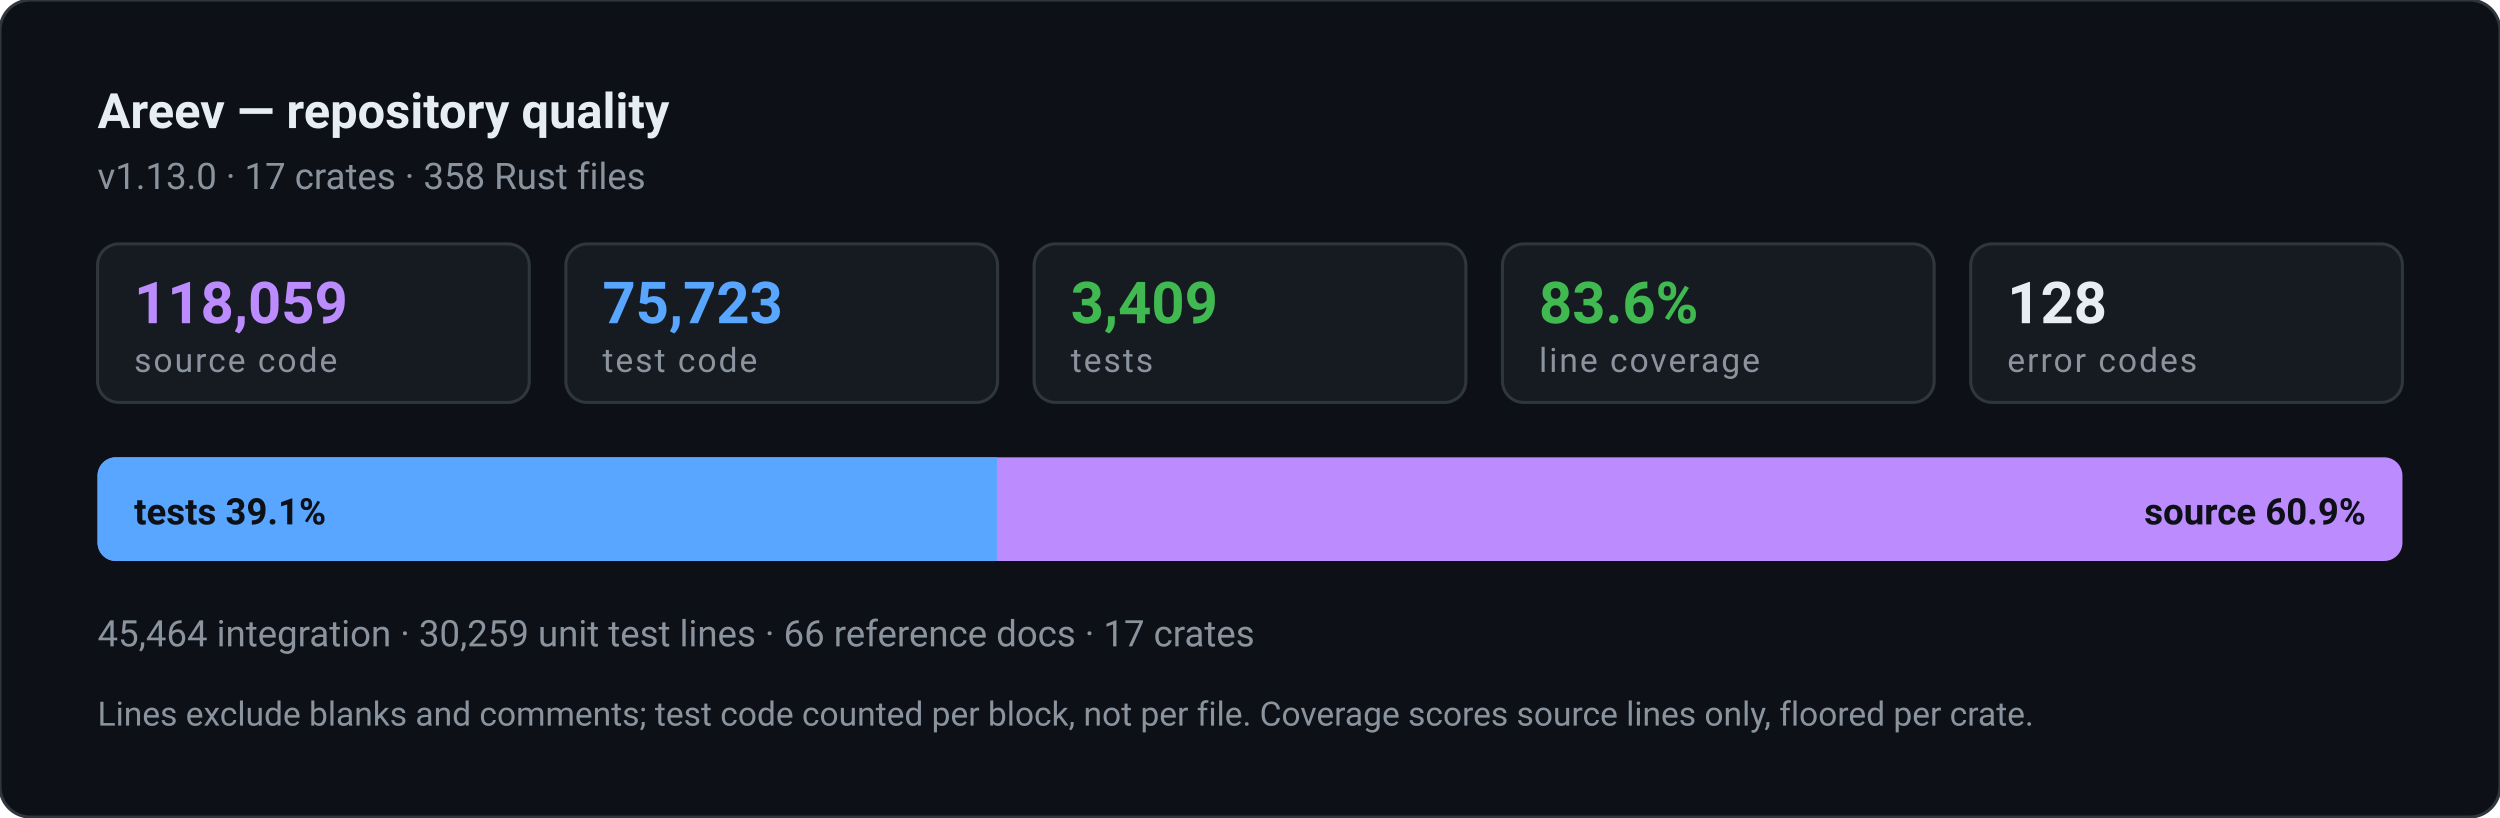
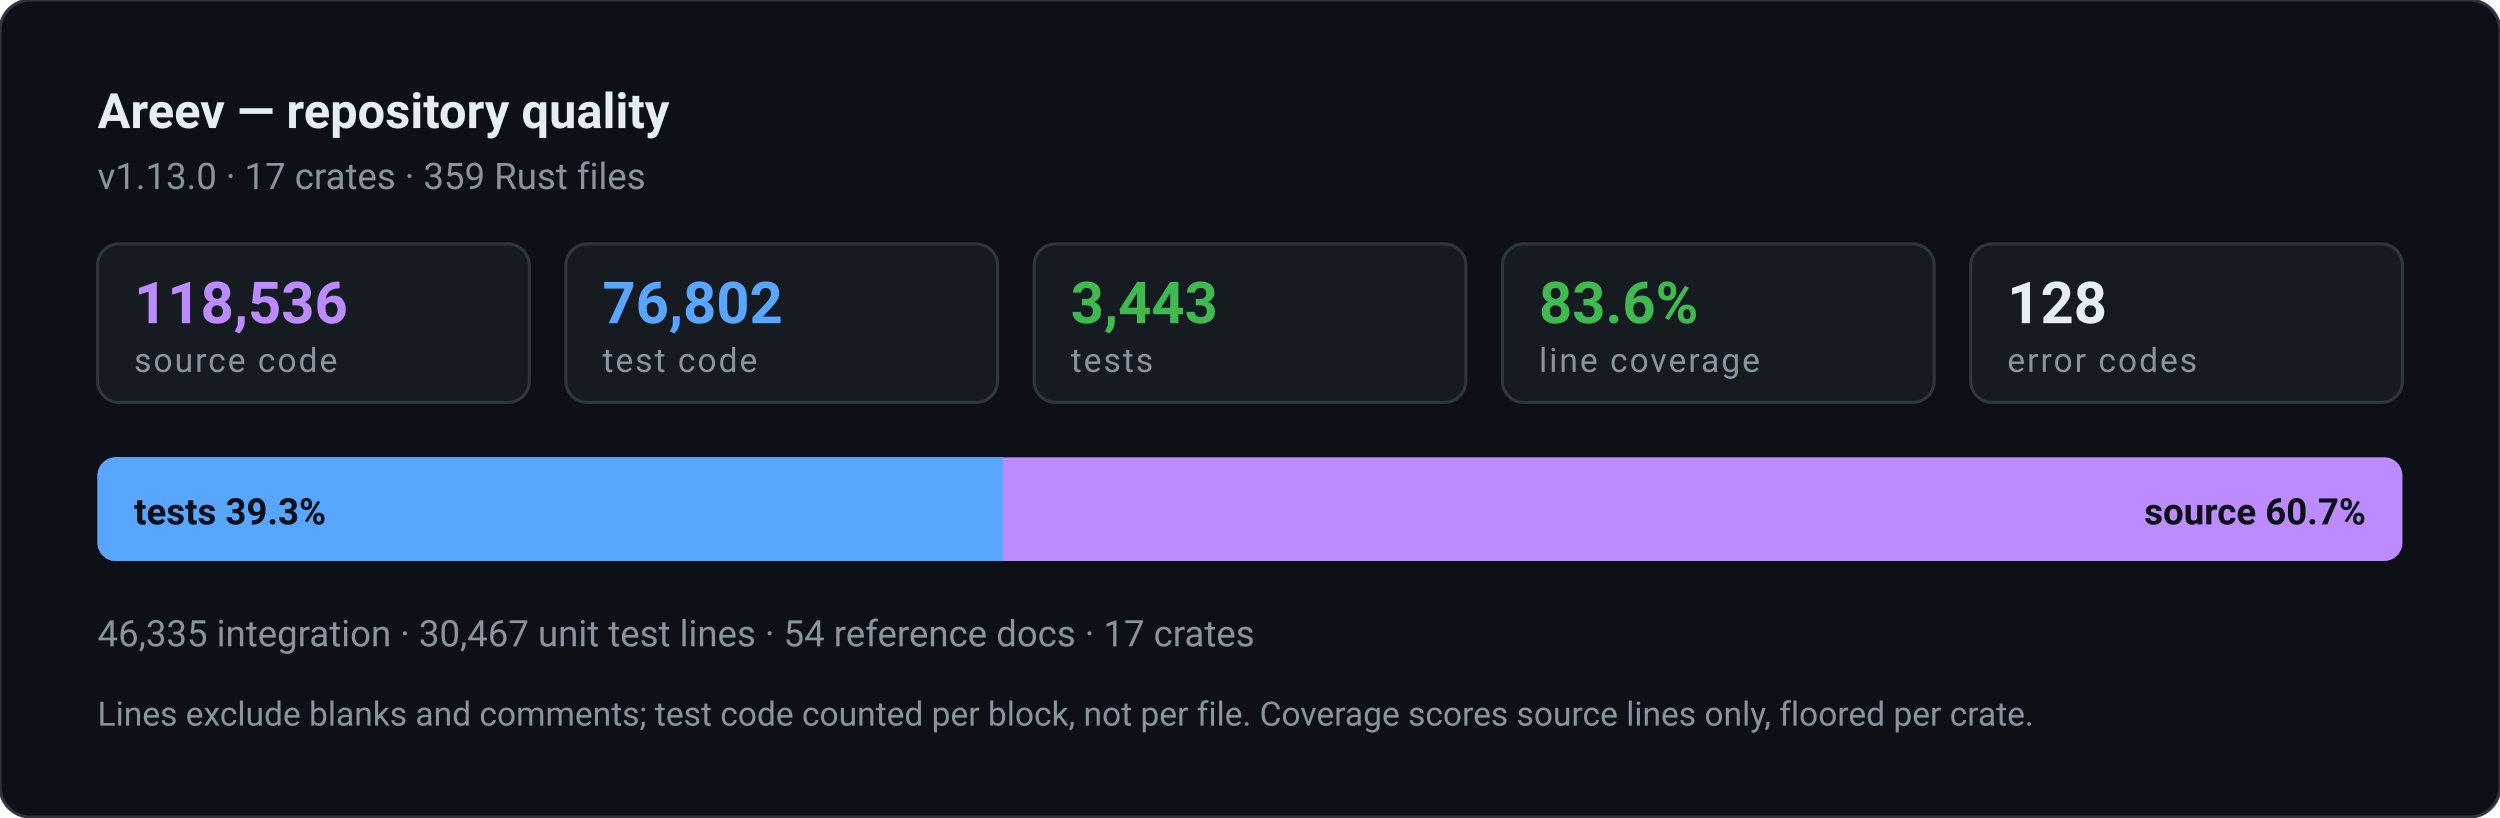
- <svg xmlns="http://www.w3.org/2000/svg" width="820" height="268" viewBox="0 0 820 268" role="img" aria-label="Areev repository quality: 75,723 lines of test code against 118,059 lines of source, 3,409 tests, 83.6% line coverage">
+ <svg xmlns="http://www.w3.org/2000/svg" width="820" height="268" viewBox="0 0 820 268" role="img" aria-label="Areev repository quality: 76,802 lines of test code against 118,536 lines of source, 3,443 tests, 83.6% line coverage">
  <style>text{font-family:ui-sans-serif,-apple-system,"Segoe UI",Roboto,Helvetica,Arial,sans-serif}.n{font-weight:700;font-variant-numeric:tabular-nums}.l{font-size:11px;letter-spacing:.06em;text-transform:uppercase}</style>
  <rect width="820" height="268" rx="10" fill="#0d1117" stroke="#30363d" />
  <text x="32" y="42" class="n" font-size="16" fill="#e6edf3">Areev — repository quality</text>
-   <text x="32" y="62" font-size="12" fill="#8b949e">v1.13.0 · 17 crates · 358 Rust files</text>
+   <text x="32" y="62" font-size="12" fill="#8b949e">v1.13.0 · 17 crates · 359 Rust files</text>
  <rect x="32.0" y="80" width="141.6" height="52" rx="7" fill="#161b22" stroke="#30363d" />
-   <text x="44.0" y="106" class="n" font-size="19" fill="#bc8cff">118,059</text>
+   <text x="44.0" y="106" class="n" font-size="19" fill="#bc8cff">118,536</text>
  <text x="44.0" y="122" class="l" fill="#8b949e">source code</text>
  <rect x="185.6" y="80" width="141.6" height="52" rx="7" fill="#161b22" stroke="#30363d" />
-   <text x="197.6" y="106" class="n" font-size="19" fill="#58a6ff">75,723</text>
+   <text x="197.6" y="106" class="n" font-size="19" fill="#58a6ff">76,802</text>
  <text x="197.6" y="122" class="l" fill="#8b949e">test code</text>
  <rect x="339.2" y="80" width="141.6" height="52" rx="7" fill="#161b22" stroke="#30363d" />
-   <text x="351.2" y="106" class="n" font-size="19" fill="#3fb950">3,409</text>
+   <text x="351.2" y="106" class="n" font-size="19" fill="#3fb950">3,443</text>
  <text x="351.2" y="122" class="l" fill="#8b949e">tests</text>
  <rect x="492.8" y="80" width="141.6" height="52" rx="7" fill="#161b22" stroke="#30363d" />
  <text x="504.8" y="106" class="n" font-size="19" fill="#3fb950">83.6%</text>
  <text x="504.8" y="122" class="l" fill="#8b949e">line coverage</text>
  <rect x="646.4" y="80" width="141.6" height="52" rx="7" fill="#161b22" stroke="#30363d" />
  <text x="658.4" y="106" class="n" font-size="19" fill="#e6edf3">128</text>
  <text x="658.4" y="122" class="l" fill="#8b949e">error codes</text>
  <rect x="32" y="150" width="756" height="34" rx="6" fill="#bc8cff" />
-   <path d="M32 156a6 6 0 0 1 6-6h289v34h-289a6 6 0 0 1-6-6z" fill="#58a6ff" />
-   <text x="44" y="172" class="n" font-size="12" fill="#0d1117">tests 39.1%</text>
-   <text x="776" y="172" class="n" font-size="12" fill="#0d1117" text-anchor="end">source 60.9%</text>
-   <text x="32" y="212" font-size="12" fill="#8b949e">45,464 integration · 30,259 unit test lines · 66 reference docs · 17 crates</text>
+   <path d="M32 156a6 6 0 0 1 6-6h291v34h-291a6 6 0 0 1-6-6z" fill="#58a6ff" />
+   <text x="44" y="172" class="n" font-size="12" fill="#0d1117">tests 39.3%</text>
+   <text x="776" y="172" class="n" font-size="12" fill="#0d1117" text-anchor="end">source 60.7%</text>
+   <text x="32" y="212" font-size="12" fill="#8b949e">46,335 integration · 30,467 unit test lines · 54 reference docs · 17 crates</text>
  <text x="32" y="238" font-size="11" fill="#8b949e">Lines exclude blanks and comments; test code counted per block, not per file. Coverage scores source lines only, floored per crate.</text>
</svg>
